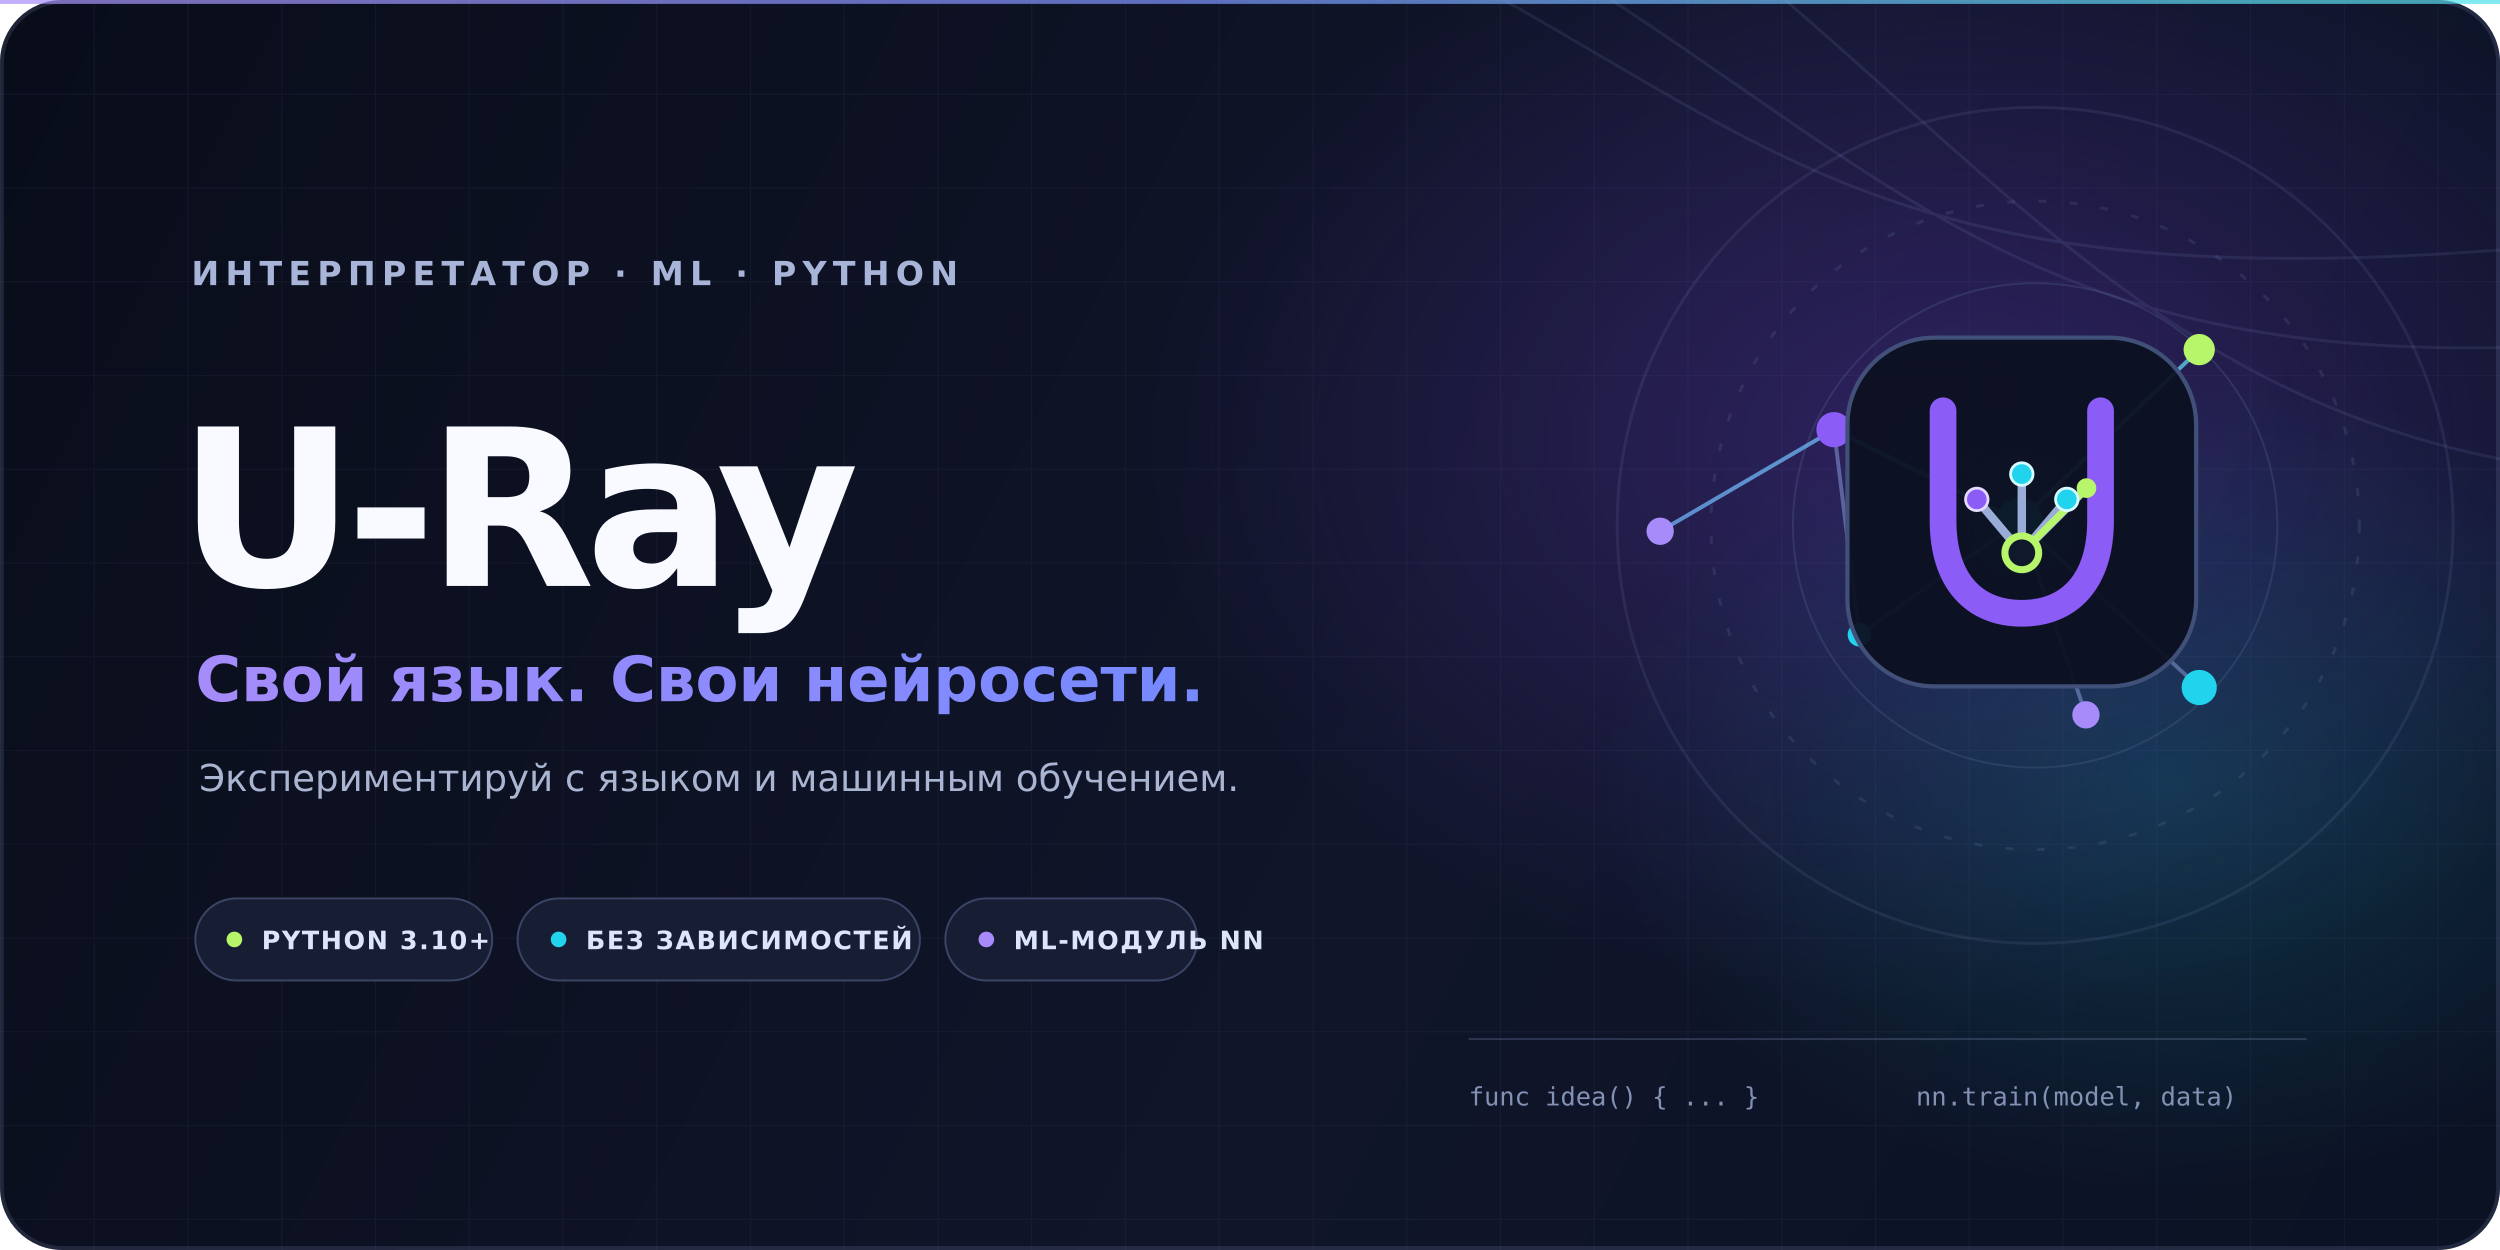
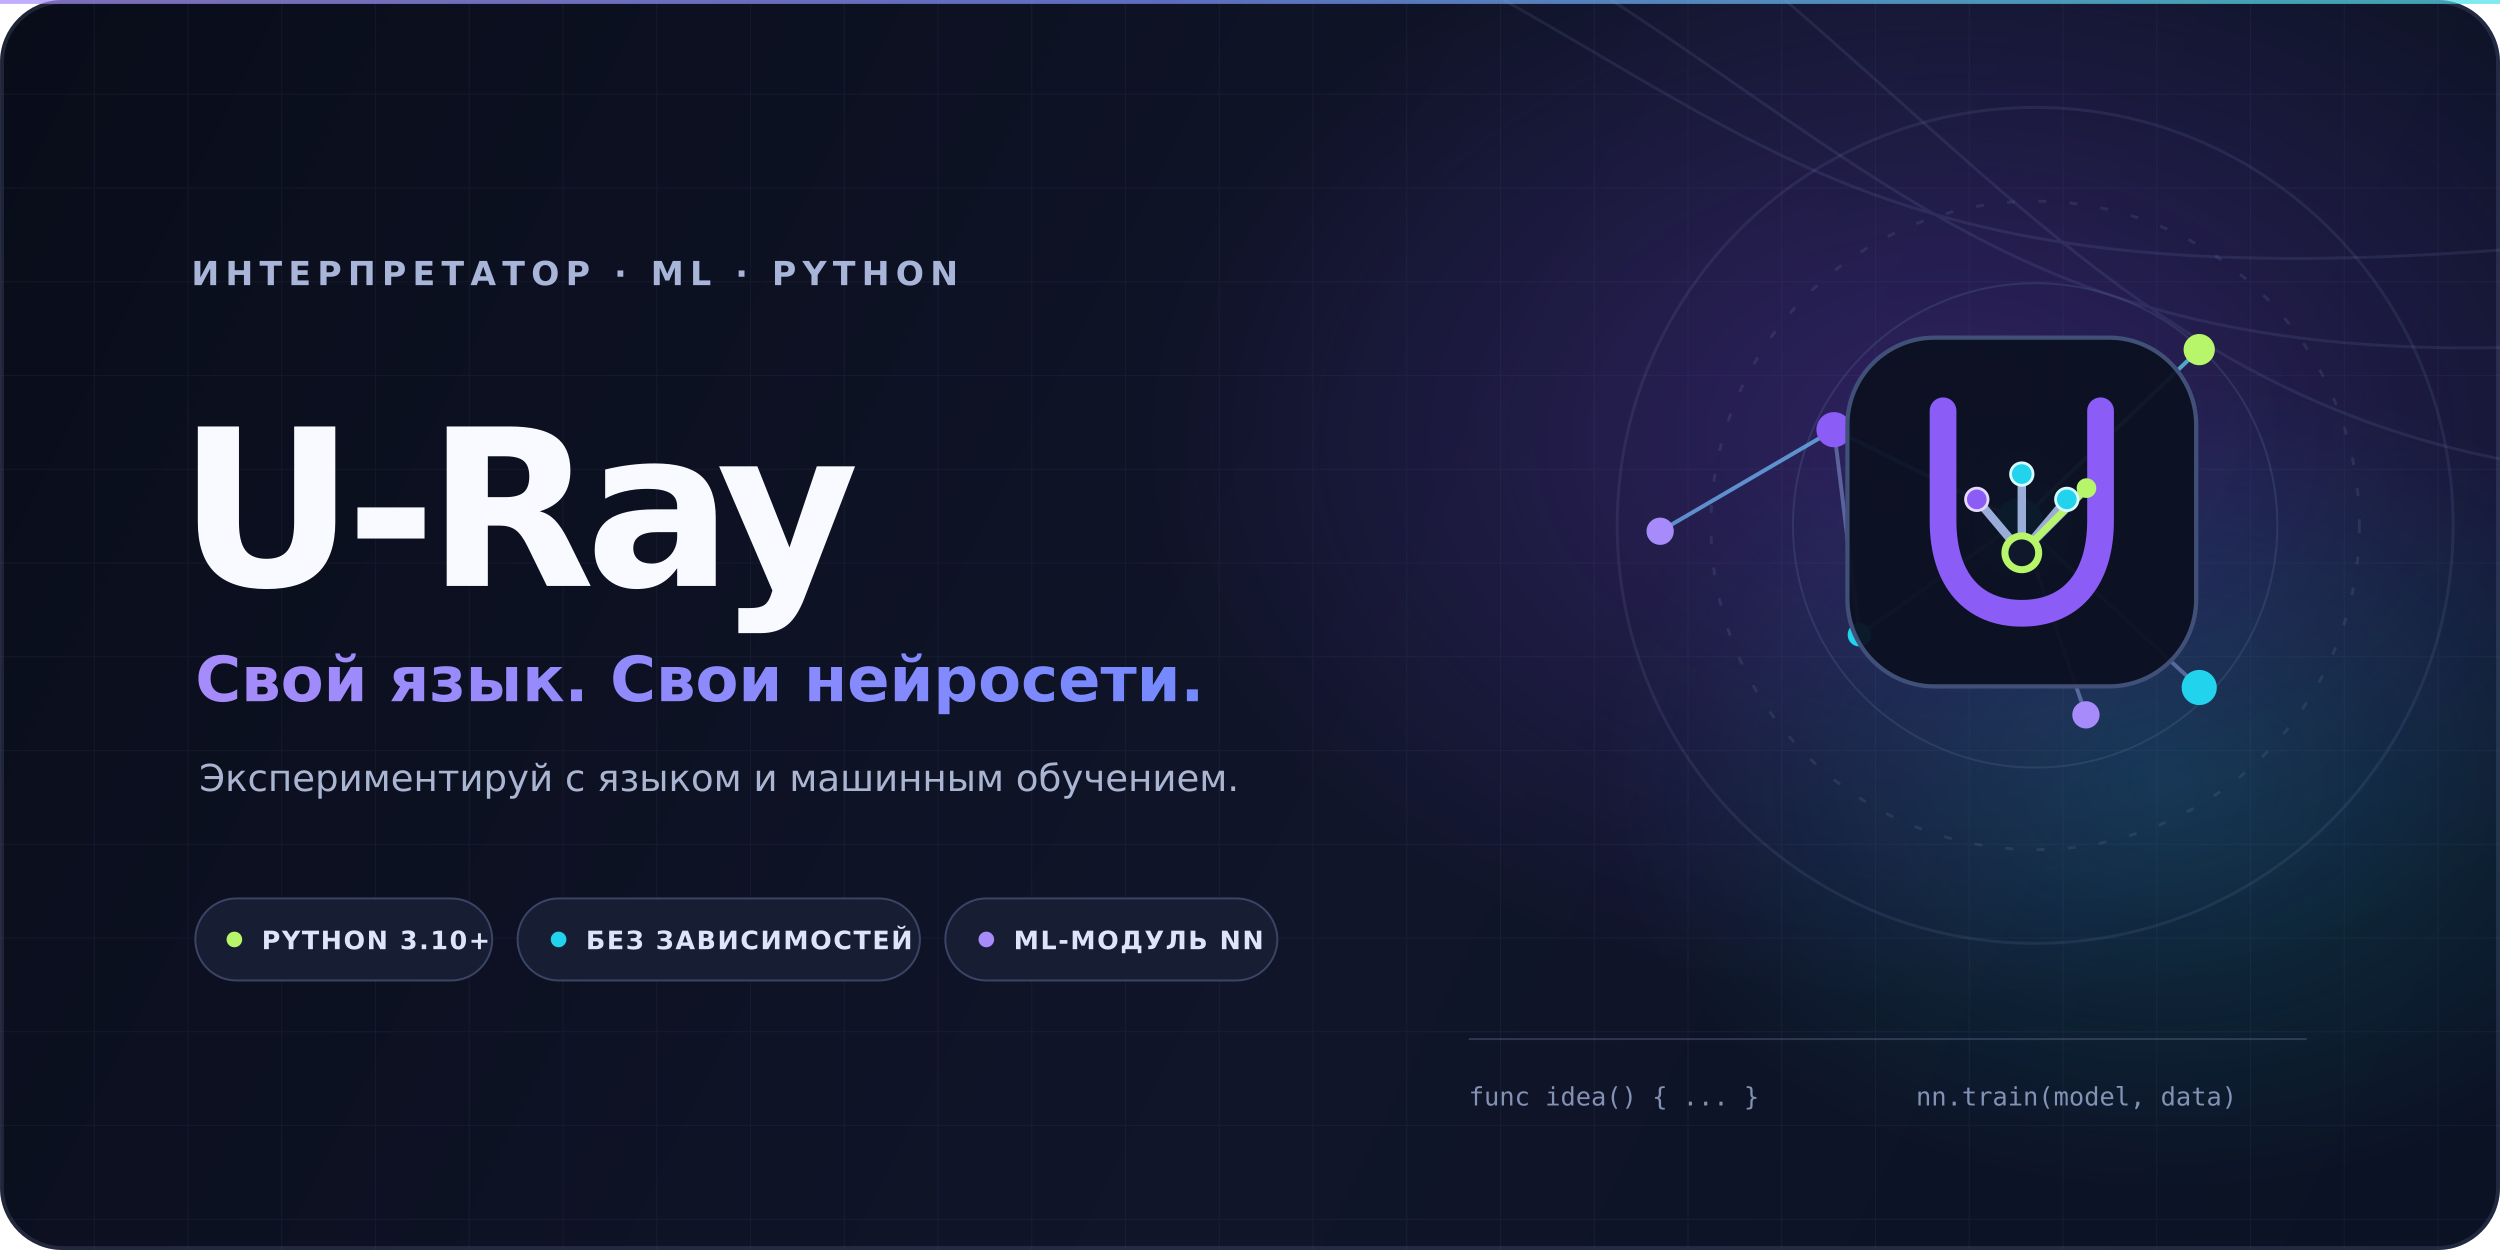
<svg xmlns="http://www.w3.org/2000/svg" width="1280" height="640" viewBox="0 0 1280 640" role="img" aria-labelledby="title desc">
  <defs>
    <linearGradient id="background" x1="0" y1="0" x2="1280" y2="640" gradientUnits="userSpaceOnUse">
      <stop stop-color="#090D1A" />
      <stop offset=".58" stop-color="#10152A" />
      <stop offset="1" stop-color="#0B1224" />
    </linearGradient>
    <linearGradient id="brand" x1="90" y1="335" x2="1180" y2="190" gradientUnits="userSpaceOnUse">
      <stop stop-color="#A78BFA" />
      <stop offset=".5" stop-color="#7289FF" />
      <stop offset="1" stop-color="#47E1E9" />
    </linearGradient>
    <linearGradient id="ray" x1="950" y1="365" x2="1130" y2="175" gradientUnits="userSpaceOnUse">
      <stop stop-color="#8B5CF6" />
      <stop offset=".58" stop-color="#5C7CFA" />
      <stop offset="1" stop-color="#22D3EE" />
    </linearGradient>
    <linearGradient id="accent" x1="0" y1="0" x2="1" y2="1">
      <stop stop-color="#C3FF72" />
      <stop offset="1" stop-color="#72F2C4" />
    </linearGradient>
    <radialGradient id="purpleGlow" cx="0" cy="0" r="1" gradientTransform="matrix(420 0 0 290 1000 225)" gradientUnits="userSpaceOnUse">
      <stop stop-color="#6D3DCE" stop-opacity=".34" />
      <stop offset="1" stop-color="#6D3DCE" stop-opacity="0" />
    </radialGradient>
    <radialGradient id="cyanGlow" cx="0" cy="0" r="1" gradientTransform="matrix(290 0 0 210 1110 400)" gradientUnits="userSpaceOnUse">
      <stop stop-color="#12B8C5" stop-opacity=".2" />
      <stop offset="1" stop-color="#12B8C5" stop-opacity="0" />
    </radialGradient>
    <pattern id="grid" width="48" height="48" patternUnits="userSpaceOnUse">
      <path d="M48 0H0v48" fill="none" stroke="#A8B5E2" stroke-opacity=".055" stroke-width="1" />
    </pattern>
    <filter id="softGlow" x="-40%" y="-40%" width="180%" height="180%">
      <feGaussianBlur stdDeviation="12" />
    </filter>
  </defs>
  <rect width="1280" height="640" rx="32" fill="url(#background)" />
  <rect width="1280" height="640" rx="32" fill="url(#grid)" />
  <rect width="1280" height="640" rx="32" fill="url(#purpleGlow)" />
  <rect width="1280" height="640" rx="32" fill="url(#cyanGlow)" />
  <path d="M0 1h1280" stroke="url(#brand)" stroke-opacity=".7" stroke-width="2" />
  <path d="M770 0c150 85 220 150 510 128M825 0c150 98 227 182 455 178M914 0c126 109 208 203 366 235" fill="none" stroke="#A9B9F2" stroke-opacity=".1" stroke-width="1.5" />
  <circle cx="1042" cy="269" r="214" fill="none" stroke="#A4B3E9" stroke-opacity=".1" stroke-width="1.5" />
  <circle cx="1042" cy="269" r="166" fill="none" stroke="#9BAFE8" stroke-opacity=".12" stroke-width="1.5" stroke-dasharray="4 12" />
  <circle cx="1042" cy="269" r="124" fill="none" stroke="#52648E" stroke-opacity=".3" stroke-width="1" />
  <g fill="none" stroke-linecap="round">
    <path d="m850 272 89-52 95 47 92-88M939 220l13 105 82-58 34 99M1034 267l92 85" stroke="#8EA4E1" stroke-opacity=".5" stroke-width="2" />
    <path d="m850 272 89-52 95 47 92-88" stroke="url(#brand)" stroke-opacity=".58" stroke-width="2" />
  </g>
  <g>
    <circle cx="850" cy="272" r="7" fill="#A78BFA" />
    <circle cx="939" cy="220" r="9" fill="#8B5CF6" />
    <circle cx="1034" cy="267" r="12" fill="#22D3EE" />
    <circle cx="1126" cy="179" r="8" fill="#B7F56A" />
    <circle cx="952" cy="325" r="6" fill="#22D3EE" />
    <circle cx="1068" cy="366" r="7" fill="#A78BFA" />
    <circle cx="1126" cy="352" r="9" fill="#22D3EE" />
  </g>
  <circle cx="1034" cy="267" r="35" fill="#22D3EE" fill-opacity=".15" filter="url(#softGlow)" />
  <g transform="translate(943 170) scale(.72)">
    <rect x="4" y="4" width="248" height="248" rx="62" fill="#0B1020" fill-opacity=".94" stroke="#405078" stroke-width="3" />
    <path d="M72 56v78c0 43 22 66 56 66s56-23 56-66V56" fill="none" stroke="url(#ray)" stroke-linecap="round" stroke-width="19" />
    <path d="m128 157-32-38m32 38 0-56m0 56 32-38m-32 38 44-44" fill="none" stroke="#9AADD8" stroke-linecap="round" stroke-linejoin="round" stroke-width="6" />
    <path d="m128 157 44-44" fill="none" stroke="#B7F56A" stroke-linecap="round" stroke-width="5" />
    <circle cx="96" cy="119" r="8" fill="#8B5CF6" stroke="#E4D9FF" stroke-width="2" />
    <circle cx="128" cy="101" r="8" fill="#22D3EE" stroke="#D8FBFF" stroke-width="2" />
    <circle cx="160" cy="119" r="8" fill="#22D3EE" stroke="#D8FBFF" stroke-width="2" />
    <circle cx="128" cy="157" r="12" fill="#10182B" stroke="#B7F56A" stroke-width="5" />
    <circle cx="174" cy="111" r="7" fill="#B7F56A" />
  </g>
  <text x="98" y="146" fill="#A8B5D9" font-family="DejaVu Sans, sans-serif" font-size="17" font-weight="700" letter-spacing="3.2">ИНТЕРПРЕТАТОР  ·  ML  ·  PYTHON</text>
  <text x="91" y="300" fill="#F8FAFF" font-family="DejaVu Sans, sans-serif" font-size="112" font-weight="700" letter-spacing="-5">U-Ray</text>
  <text x="100" y="359" fill="url(#brand)" font-family="DejaVu Sans, sans-serif" font-size="32" font-weight="700">Свой язык. Свои нейросети.</text>
  <text x="102" y="405" fill="#AAB5D1" font-family="DejaVu Sans, sans-serif" font-size="19">Экспериментируй с языком и машинным обучением.</text>
  <g font-family="DejaVu Sans, sans-serif" font-size="13" font-weight="700" letter-spacing=".8">
    <rect x="100" y="460" width="152" height="42" rx="21" fill="#171D33" stroke="#3A4566" />
    <circle cx="120" cy="481" r="4" fill="#B7F56A" />
    <text x="134" y="486" fill="#DDE5FA">PYTHON 3.10+</text>
    <rect x="265" y="460" width="206" height="42" rx="21" fill="#171D33" stroke="#3A4566" />
    <circle cx="286" cy="481" r="4" fill="#22D3EE" />
    <text x="300" y="486" fill="#DDE5FA">БЕЗ ЗАВИСИМОСТЕЙ</text>
-     <rect x="484" y="460" width="129" height="42" rx="21" fill="#171D33" stroke="#3A4566" />
+     <rect x="484" y="460" width="170" height="42" rx="21" fill="#171D33" stroke="#3A4566" />
    <circle cx="505" cy="481" r="4" fill="#A78BFA" />
    <text x="519" y="486" fill="#DDE5FA">ML-МОДУЛЬ NN</text>
  </g>
  <g transform="translate(752 532)">
    <path d="M0 0h429" stroke="#7F8DB4" stroke-opacity=".28" />
    <text x="0" y="34" fill="#8391B4" font-family="DejaVu Sans Mono, monospace" font-size="13">func idea() {  ...  }</text>
    <text x="229" y="34" fill="#8391B4" font-family="DejaVu Sans Mono, monospace" font-size="13">nn.train(model, data)</text>
  </g>
  <rect x="1" y="1" width="1278" height="638" rx="31" fill="none" stroke="#8795BD" stroke-opacity=".18" stroke-width="2" />
</svg>
